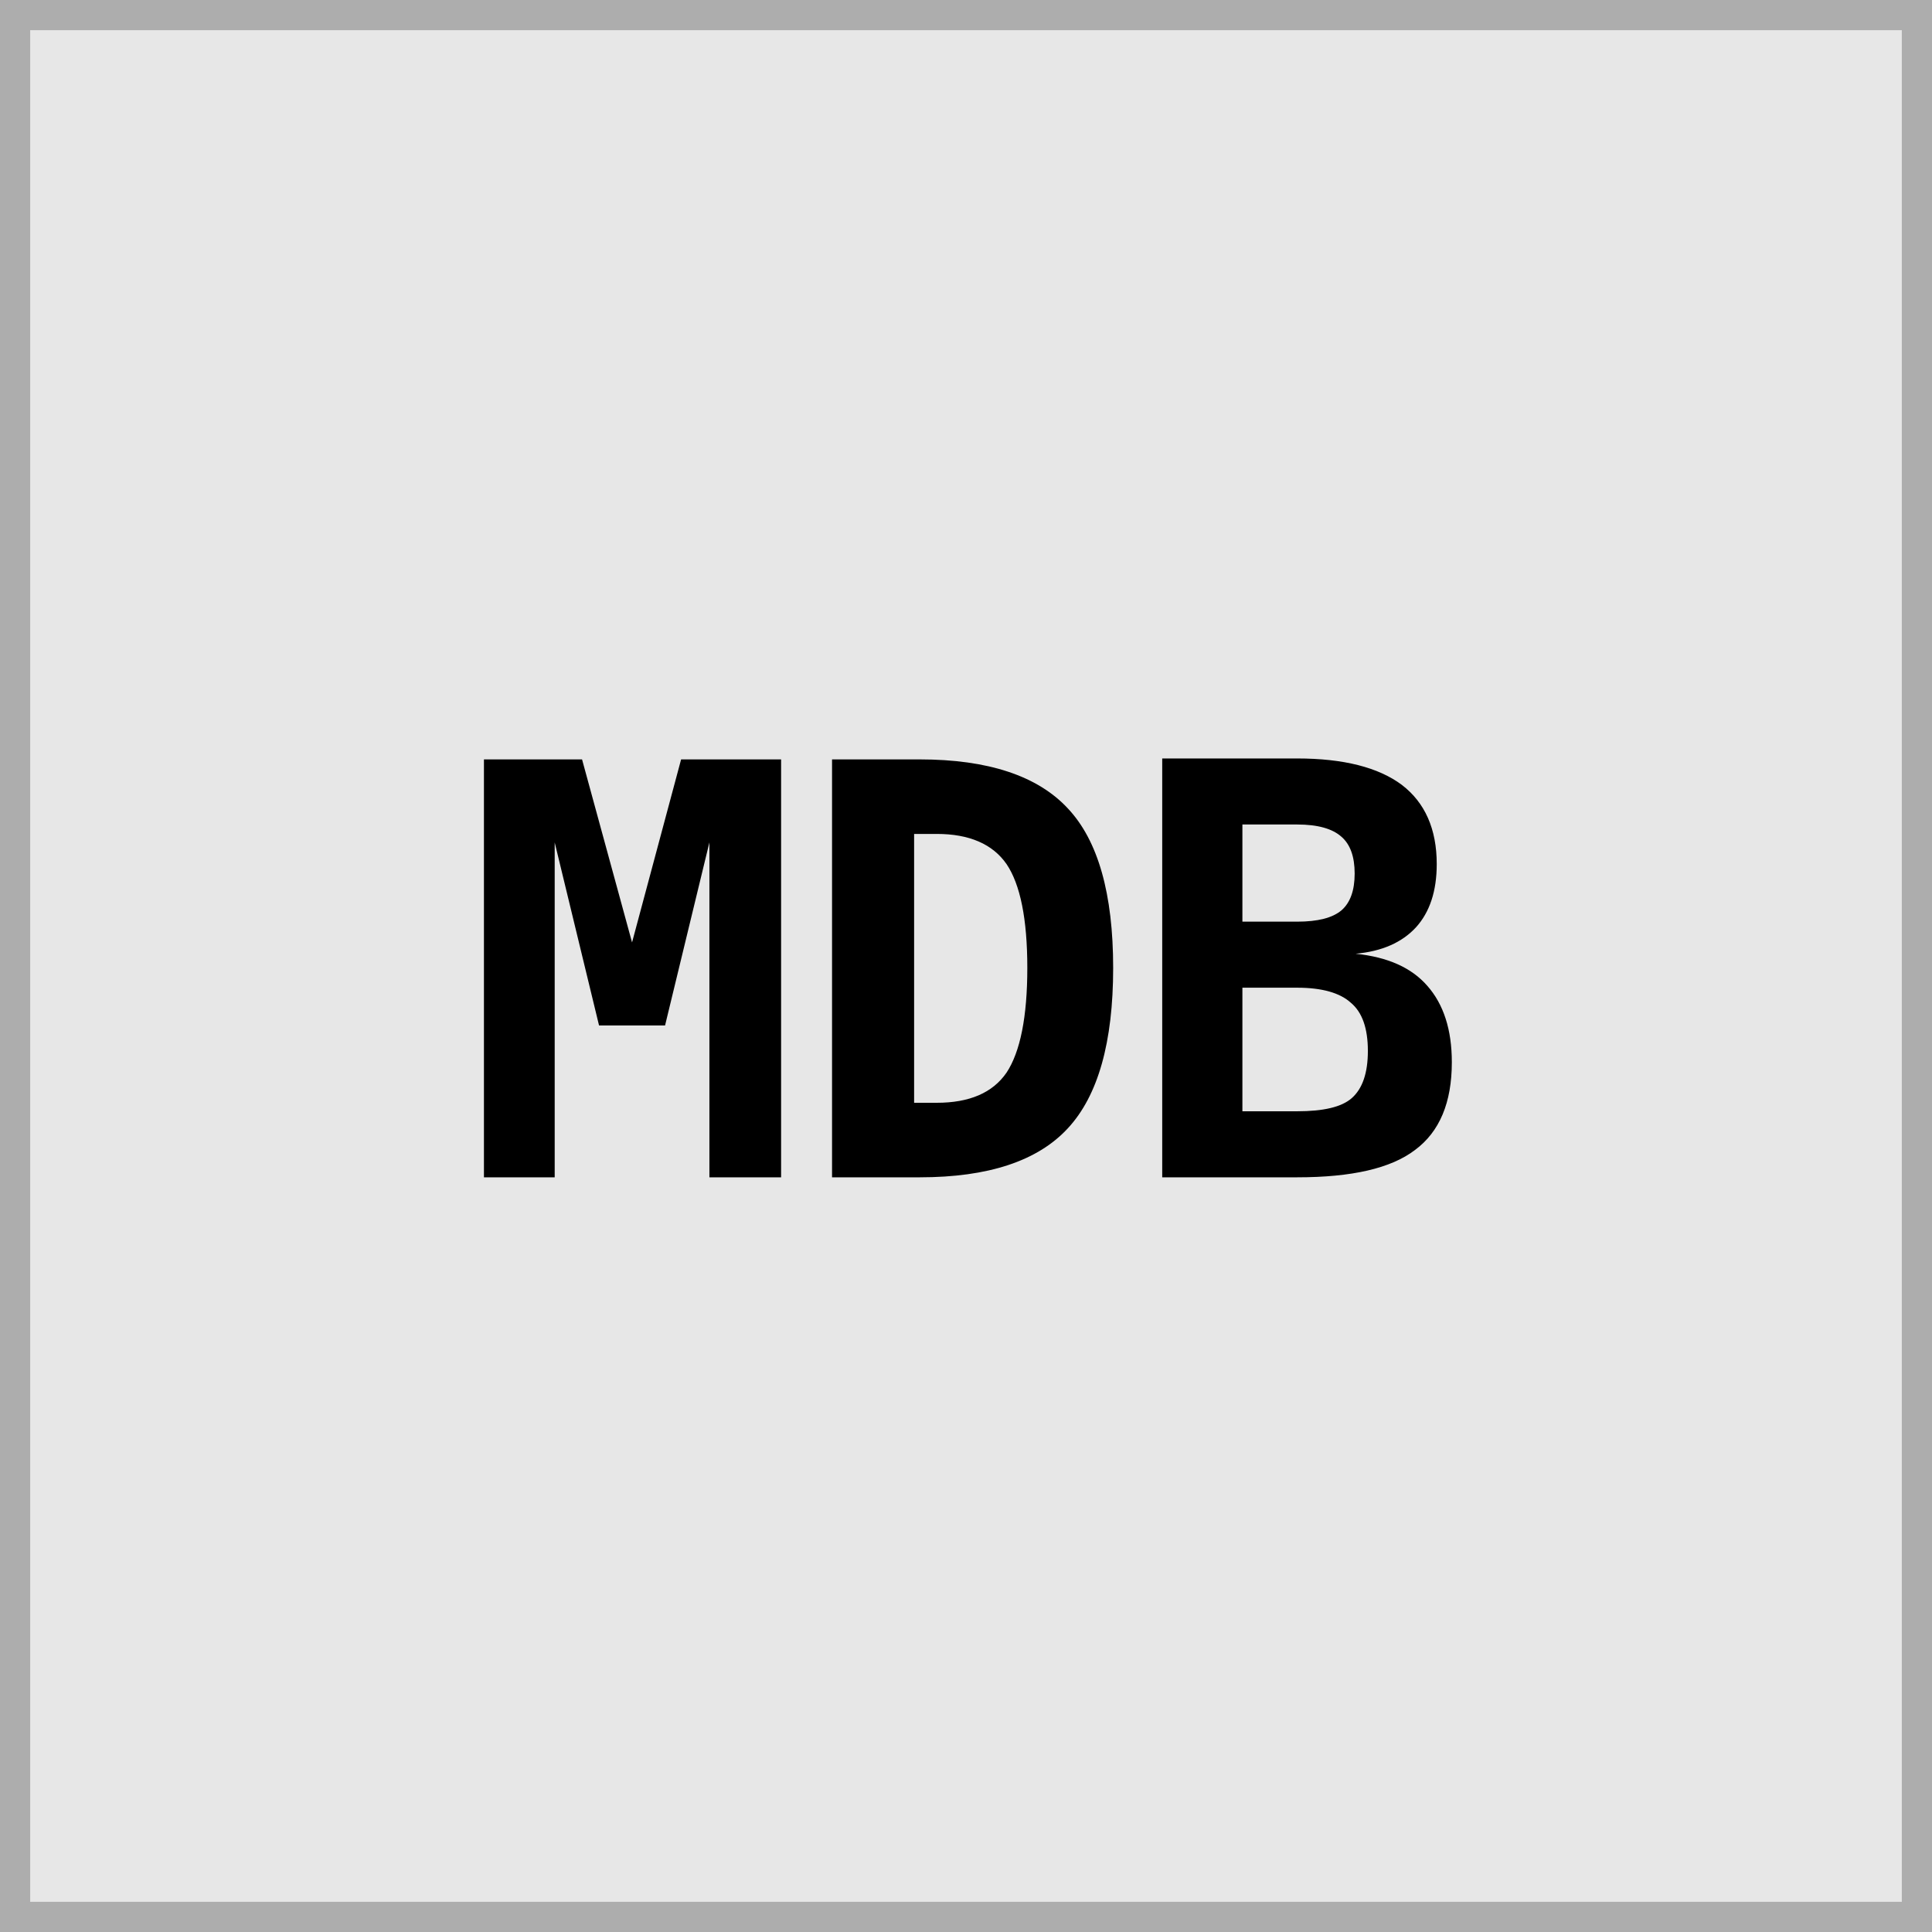
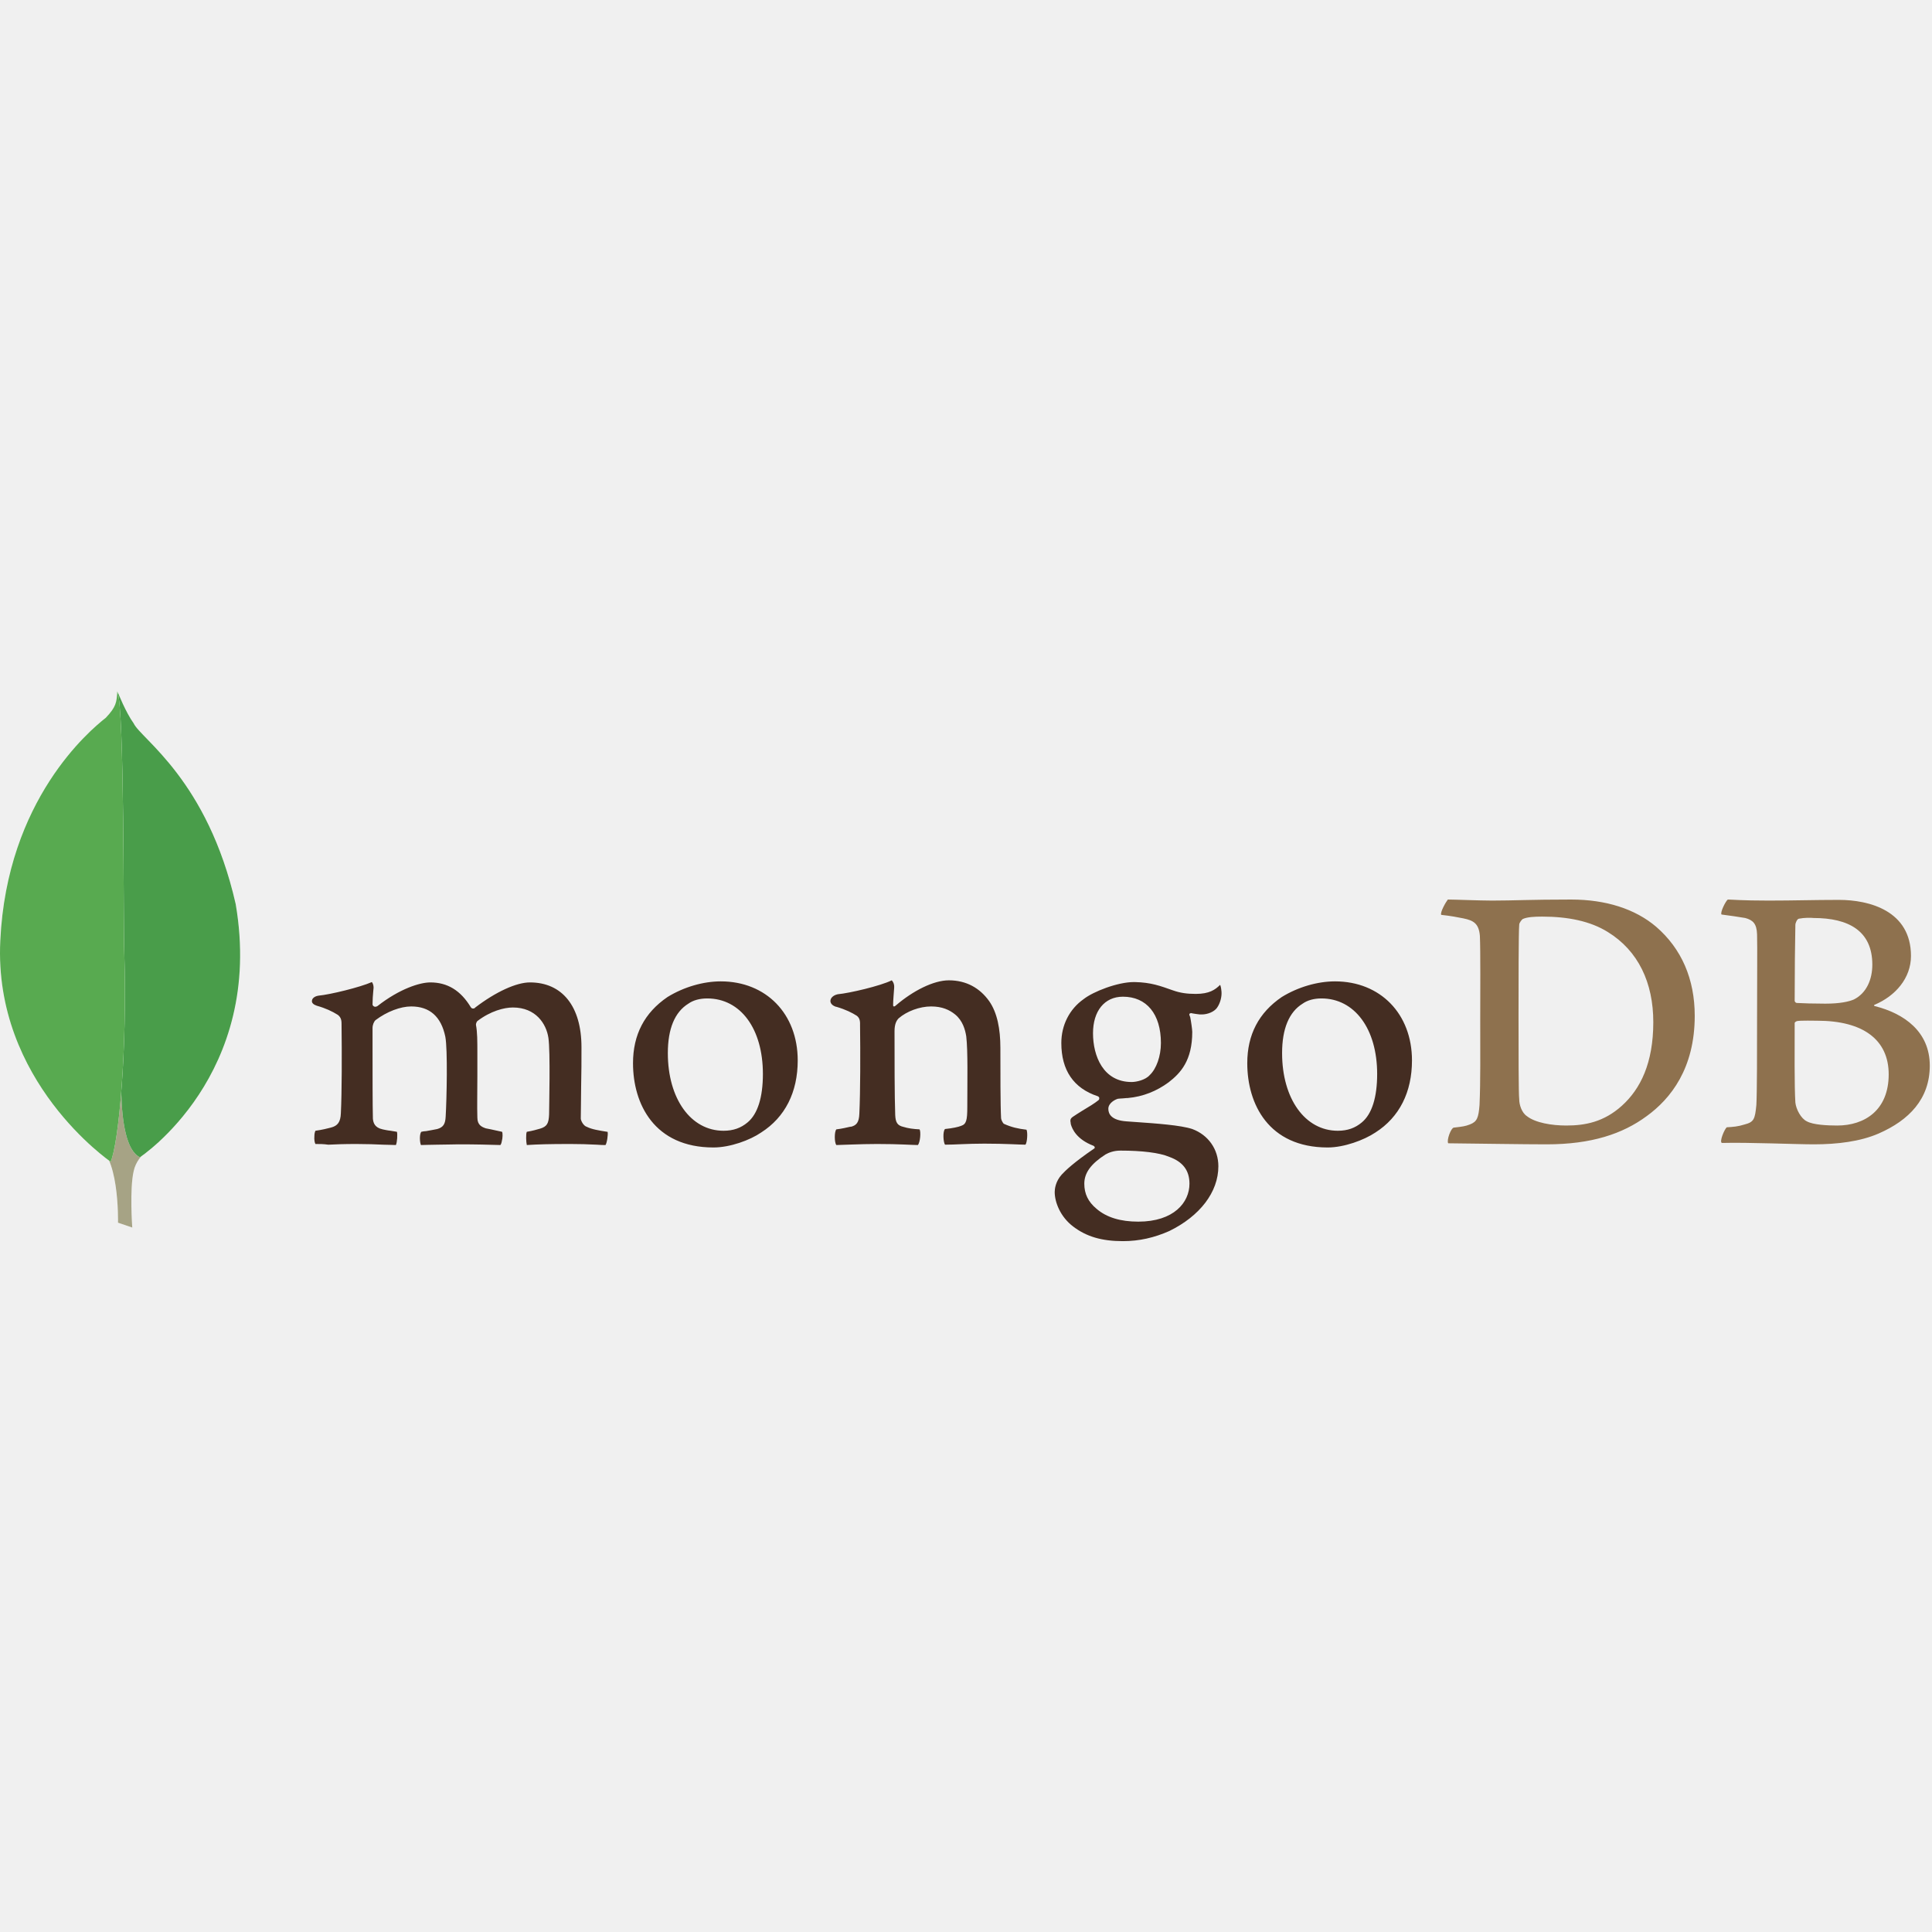
- <svg xmlns="http://www.w3.org/2000/svg" viewBox="0 0 32 32" width="32" height="32" fill="none">
-   <rect width="32" height="32" rx="0" fill="currentColor" fill-opacity="0.04" stroke="currentColor" stroke-opacity="0.25" stroke-width="1" />
-   <text x="16" y="19.5" text-anchor="middle" fill="currentColor" font-family="ui-monospace, SFMono-Regular, Menlo, Monaco, Consolas, monospace" font-size="9.5" font-weight="700" letter-spacing="-0.02em">MDB</text>
+ <svg xmlns="http://www.w3.org/2000/svg" width="800px" height="800px" viewBox="0 -183 512 512">
+   <g fill="none" fill-rule="evenodd">
+     <path d="M476.713 60.463c-.46.092-.922 1.107-.922 1.66-.092 3.692-.184 13.474-.184 20.118 0 .185.276.554.553.554 1.384.092 4.706.184 7.567.184 3.968 0 6.275-.553 7.568-1.106 3.321-1.662 4.89-5.261 4.89-9.23 0-8.95-6.275-12.365-15.596-12.365-.646-.092-2.49-.092-3.876.185zm23.81 41.25c0-9.136-6.737-14.212-18.918-14.212-.554 0-4.43-.092-5.353.092-.277.093-.645.278-.645.555 0 6.551-.093 16.98.184 21.04.184 1.753 1.477 4.245 3.046 4.983 1.66.923 5.444 1.107 8.028 1.107 7.29 0 13.658-4.06 13.658-13.565zm-42.634-46.325c.922 0 3.69.276 10.796.276 6.737 0 12.089-.184 18.641-.184 8.028 0 19.102 2.86 19.102 14.857 0 5.906-4.153 10.613-9.597 12.92-.276.092-.276.276 0 .368 7.751 1.939 14.581 6.737 14.581 15.78 0 8.86-5.537 14.489-13.566 17.996-4.891 2.122-10.981 2.86-17.164 2.86-4.707 0-17.349-.553-24.362-.368-.738-.278.646-3.6 1.291-4.153 1.662-.093 2.953-.185 4.707-.739 2.492-.645 2.768-1.384 3.137-5.167.185-3.23.185-14.674.185-22.794 0-11.166.093-18.733 0-22.424-.092-2.86-1.107-3.784-3.137-4.338-1.57-.276-4.153-.646-6.276-.922-.462-.462 1.107-3.6 1.662-3.968zm-53.248 57.399c2.216 1.752 6.553 2.49 10.429 2.49 4.983 0 9.966-.921 14.765-5.26 4.891-4.428 8.305-11.257 8.305-22.146 0-10.429-3.968-18.919-12.089-23.901-4.614-2.862-10.52-4.06-17.349-4.06-2.03 0-3.968.092-5.167.645-.278.185-.923 1.015-.923 1.476-.185 1.846-.185 16.057-.185 24.363 0 8.582 0 20.579.185 21.963 0 1.385.645 3.507 2.03 4.43zm-20.948-57.4c1.754 0 8.49.277 11.72.277 5.815 0 9.967-.276 20.948-.276 9.228 0 16.98 2.491 22.517 7.197 6.736 5.814 10.244 13.843 10.244 23.624 0 13.935-6.368 21.964-12.736 26.578-6.366 4.706-14.672 7.474-26.484 7.474-6.275 0-17.072-.184-26.024-.277h-.092c-.461-.83.738-4.06 1.476-4.152 2.4-.277 3.046-.37 4.246-.83 1.937-.739 2.307-1.754 2.584-5.168.276-6.368.184-14.027.184-22.702 0-6.182.092-18.272-.093-22.148-.276-3.229-1.66-4.06-4.429-4.614-1.384-.276-3.23-.646-5.813-.922-.37-.647 1.291-3.507 1.752-4.06z" fill="#8E714E" />
+     <path d="M272.033 116.385c-2.307-.277-3.968-.645-5.998-1.568-.277-.185-.739-1.107-.739-1.477-.184-3.23-.184-12.458-.184-18.64 0-4.984-.83-9.321-2.953-12.366-2.492-3.508-6.09-5.537-10.705-5.537-4.06 0-9.505 2.768-14.027 6.644-.092.092-.83.739-.738-.277 0-1.015.185-3.045.277-4.43.093-1.292-.646-1.937-.646-1.937-2.953 1.476-11.258 3.414-14.304 3.69-2.214.463-2.768 2.585-.46 3.323h.092c2.49.738 4.152 1.569 5.443 2.4.923.738.831 1.753.831 2.584.092 6.92.092 17.533-.184 23.347-.092 2.307-.738 3.137-2.4 3.506l.185-.092c-1.292.277-2.307.553-3.876.738-.554.554-.554 3.507 0 4.153 1.015 0 6.367-.277 10.798-.277 6.09 0 9.228.277 10.796.277.646-.738.831-3.507.462-4.153-1.754-.092-3.046-.276-4.245-.646-1.661-.37-2.123-1.199-2.216-3.137-.183-4.892-.183-15.227-.183-22.24 0-1.938.553-2.861 1.106-3.415 2.123-1.845 5.538-3.137 8.583-3.137 2.953 0 4.89.923 6.367 2.123 2.03 1.66 2.676 4.06 2.953 5.813.461 3.968.277 11.812.277 18.641 0 3.691-.277 4.614-1.66 5.075-.647.277-2.308.647-4.246.83-.646.647-.461 3.508 0 4.154 2.676 0 5.814-.277 10.428-.277 5.721 0 9.413.277 10.89.277.46-.554.645-3.23.276-3.969zm25.562-35.25c-4.89 0-7.936 3.783-7.936 9.688 0 5.999 2.676 12.92 10.243 12.92 1.292 0 3.692-.554 4.798-1.846 1.754-1.66 2.954-4.983 2.954-8.49 0-7.659-3.784-12.273-10.059-12.273zm-.646 40.787c-1.845 0-3.138.554-3.968 1.016-3.876 2.49-5.629 4.89-5.629 7.752 0 2.675 1.015 4.797 3.23 6.643 2.676 2.307 6.367 3.415 11.073 3.415 9.413 0 13.566-5.076 13.566-10.058 0-3.508-1.754-5.815-5.352-7.106-2.584-1.108-7.29-1.662-12.92-1.662zm.646 23.994c-5.629 0-9.69-1.2-13.196-3.876-3.415-2.584-4.891-6.46-4.891-9.136 0-.738.185-2.769 1.846-4.614 1.014-1.108 3.23-3.23 8.49-6.829.184-.092.276-.184.276-.37 0-.184-.185-.369-.369-.46-4.337-1.661-5.629-4.338-5.999-5.814v-.185c-.091-.554-.276-1.107.555-1.661.646-.461 1.569-1.015 2.583-1.66 1.569-.924 3.23-1.939 4.245-2.77.185-.184.185-.368.185-.553 0-.185-.185-.37-.37-.461-6.458-2.123-9.688-6.922-9.688-14.12 0-4.706 2.122-8.951 5.905-11.627 2.584-2.03 9.044-4.522 13.289-4.522h.277c4.337.092 6.736 1.015 10.15 2.215 1.846.646 3.6.922 6 .922 3.598 0 5.167-1.107 6.458-2.398.093.184.278.646.37 1.845.092 1.2-.277 2.953-1.2 4.245-.738 1.015-2.399 1.754-4.06 1.754h-.462c-1.661-.185-2.4-.37-2.4-.37l-.368.185c-.092.185 0 .369.092.646l.093.185c.184.83.553 3.321.553 3.968 0 7.567-3.045 10.888-6.275 13.38-3.138 2.307-6.736 3.783-10.797 4.153-.092 0-.46 0-1.292.092-.461 0-1.107.093-1.2.093h-.092c-.738.184-2.583 1.107-2.583 2.675 0 1.384.83 3.046 4.798 3.323.83.092 1.66.092 2.584.185 5.26.368 11.812.83 14.857 1.845 4.245 1.568 6.921 5.352 6.921 9.874 0 6.83-4.89 13.197-13.011 17.164-3.968 1.754-7.937 2.677-12.274 2.677zm52.6-64.32c-1.937 0-3.691.46-4.983 1.383-3.598 2.215-5.444 6.645-5.444 13.104 0 12.09 6.09 20.58 14.765 20.58 2.584 0 4.614-.739 6.367-2.215 2.676-2.216 4.061-6.645 4.061-12.828 0-11.996-5.999-20.025-14.765-20.025zm1.662 39.496c-15.688 0-21.317-11.535-21.317-22.332 0-7.567 3.045-13.381 9.135-17.534 4.338-2.676 9.506-4.152 14.12-4.152 11.996 0 20.394 8.582 20.394 20.948 0 8.397-3.322 15.041-9.69 19.102-3.045 2.03-8.305 3.968-12.643 3.968h.001zM187.411 81.595c-1.938 0-3.691.461-4.984 1.384-3.598 2.215-5.444 6.645-5.444 13.104 0 12.09 6.09 20.58 14.765 20.58 2.584 0 4.614-.739 6.368-2.215 2.675-2.216 4.06-6.645 4.06-12.828 0-11.996-5.906-20.025-14.765-20.025zm1.661 39.497c-15.688 0-21.317-11.535-21.317-22.332 0-7.567 3.045-13.381 9.135-17.534 4.338-2.676 9.506-4.152 14.12-4.152 11.997 0 20.394 8.582 20.394 20.948 0 8.397-3.322 15.041-9.69 19.102-2.953 2.03-8.213 3.968-12.642 3.968zm-105.478-.923c-.185-.276-.37-1.107-.277-2.122 0-.739.185-1.2.277-1.384 1.938-.278 2.953-.555 4.06-.831 1.846-.462 2.584-1.476 2.676-3.783.278-5.537.278-16.058.185-23.348v-.185c0-.83 0-1.846-1.015-2.584-1.477-.922-3.23-1.752-5.537-2.4-.83-.275-1.384-.737-1.292-1.29 0-.554.554-1.2 1.754-1.385 3.045-.277 10.98-2.214 14.118-3.599.185.184.462.739.462 1.477l-.092 1.014c-.093 1.016-.185 2.216-.185 3.415 0 .369.37.646.738.646.185 0 .37-.092.554-.185 5.906-4.614 11.258-6.275 14.026-6.275 4.523 0 8.03 2.123 10.706 6.552.184.278.369.37.646.37.184 0 .46-.092.553-.277 5.445-4.153 10.89-6.645 14.488-6.645 8.582 0 13.658 6.368 13.658 17.165 0 3.045 0 7.013-.092 10.613 0 3.229-.092 6.182-.092 8.305 0 .46.645 1.937 1.66 2.214 1.292.646 3.046.923 5.353 1.292h.092c.185.646-.184 3.045-.553 3.507-.554 0-1.385 0-2.307-.092a136.208 136.208 0 0 0-7.014-.185c-5.721 0-8.674.092-11.536.277-.183-.738-.276-2.953 0-3.507 1.662-.276 2.492-.554 3.508-.83 1.846-.554 2.307-1.385 2.4-3.784 0-1.753.368-16.703-.186-20.302-.553-3.691-3.322-8.028-9.413-8.028-2.307 0-5.905.923-9.412 3.598-.184.185-.37.646-.37.923v.093c.37 1.937.37 4.153.37 7.567v5.998c0 4.153-.093 8.029 0 10.981 0 2.031 1.2 2.492 2.215 2.862.554.091.922.184 1.384.276.83.185 1.661.37 2.953.646.185.37.185 1.569-.092 2.584-.093.554-.278.83-.37.923-3.137-.092-6.367-.185-11.073-.185-1.384 0-3.784.093-5.814.093-1.662 0-3.23.092-4.152.092-.093-.185-.278-.83-.278-1.846 0-.83.185-1.476.37-1.661.461-.092.83-.184 1.292-.184 1.106-.185 2.03-.37 2.952-.554 1.57-.461 2.123-1.292 2.215-3.322.277-4.614.554-17.81-.092-21.133-1.107-5.352-4.152-8.028-9.044-8.028-2.86 0-6.46 1.384-9.412 3.6-.462.368-.831 1.29-.831 2.121v5.445c0 6.644 0 14.95.092 18.549.093 1.106.461 2.399 2.584 2.86.462.092 1.2.277 2.123.37l1.66.276c.186.554.093 2.769-.276 3.507-.923 0-2.03-.092-3.323-.092-1.937-.093-4.429-.185-7.197-.185-3.23 0-5.537.092-7.383.185-1.292-.185-2.307-.185-3.414-.185z" fill="#442D22" />
+     <path d="M35.053 142.317l-3.783-1.293s.462-19.286-6.46-20.67c-4.613-5.353.74-227.013 17.35-.739 0 0-5.722 2.86-6.737 7.752-1.108 4.799-.37 14.95-.37 14.95z" fill="#FFF" />
+     <path d="M35.053 142.317l-3.783-1.293s.462-19.286-6.46-20.67c-4.613-5.353.74-227.013 17.35-.739 0 0-5.722 2.86-6.737 7.752-1.108 4.799-.37 14.95-.37 14.95z" fill="#A6A385" />
+     <path d="M37.084 123.676s33.13-21.779 25.377-67.09c-7.474-32.943-25.1-43.74-27.038-47.893C33.301 5.74 31.27.573 31.27.573l1.385 91.634c0 .093-2.861 28.054 4.43 31.47" fill="#FFF" />
+     <path d="M37.084 123.676s33.13-21.779 25.377-67.09c-7.474-32.943-25.1-43.74-27.038-47.893C33.301 5.74 31.27.573 31.27.573l1.385 91.634c0 .093-2.861 28.054 4.43 31.47" fill="#499D4A" />
+     <path d="M29.333 124.875S-1.767 103.65.079 66.277C1.832 28.903 23.795 10.539 28.04 7.217c2.769-2.953 2.861-4.061 3.046-7.014 1.938 4.153 1.569 62.106 1.845 68.934.83 26.3-1.476 50.756-3.598 55.738z" fill="#FFF" />
+     <path d="M29.333 124.875S-1.767 103.65.079 66.277C1.832 28.903 23.795 10.539 28.04 7.217c2.769-2.953 2.861-4.061 3.046-7.014 1.938 4.153 1.569 62.106 1.845 68.934.83 26.3-1.476 50.756-3.598 55.738z" fill="#58AA50" />
+   </g>
</svg>
